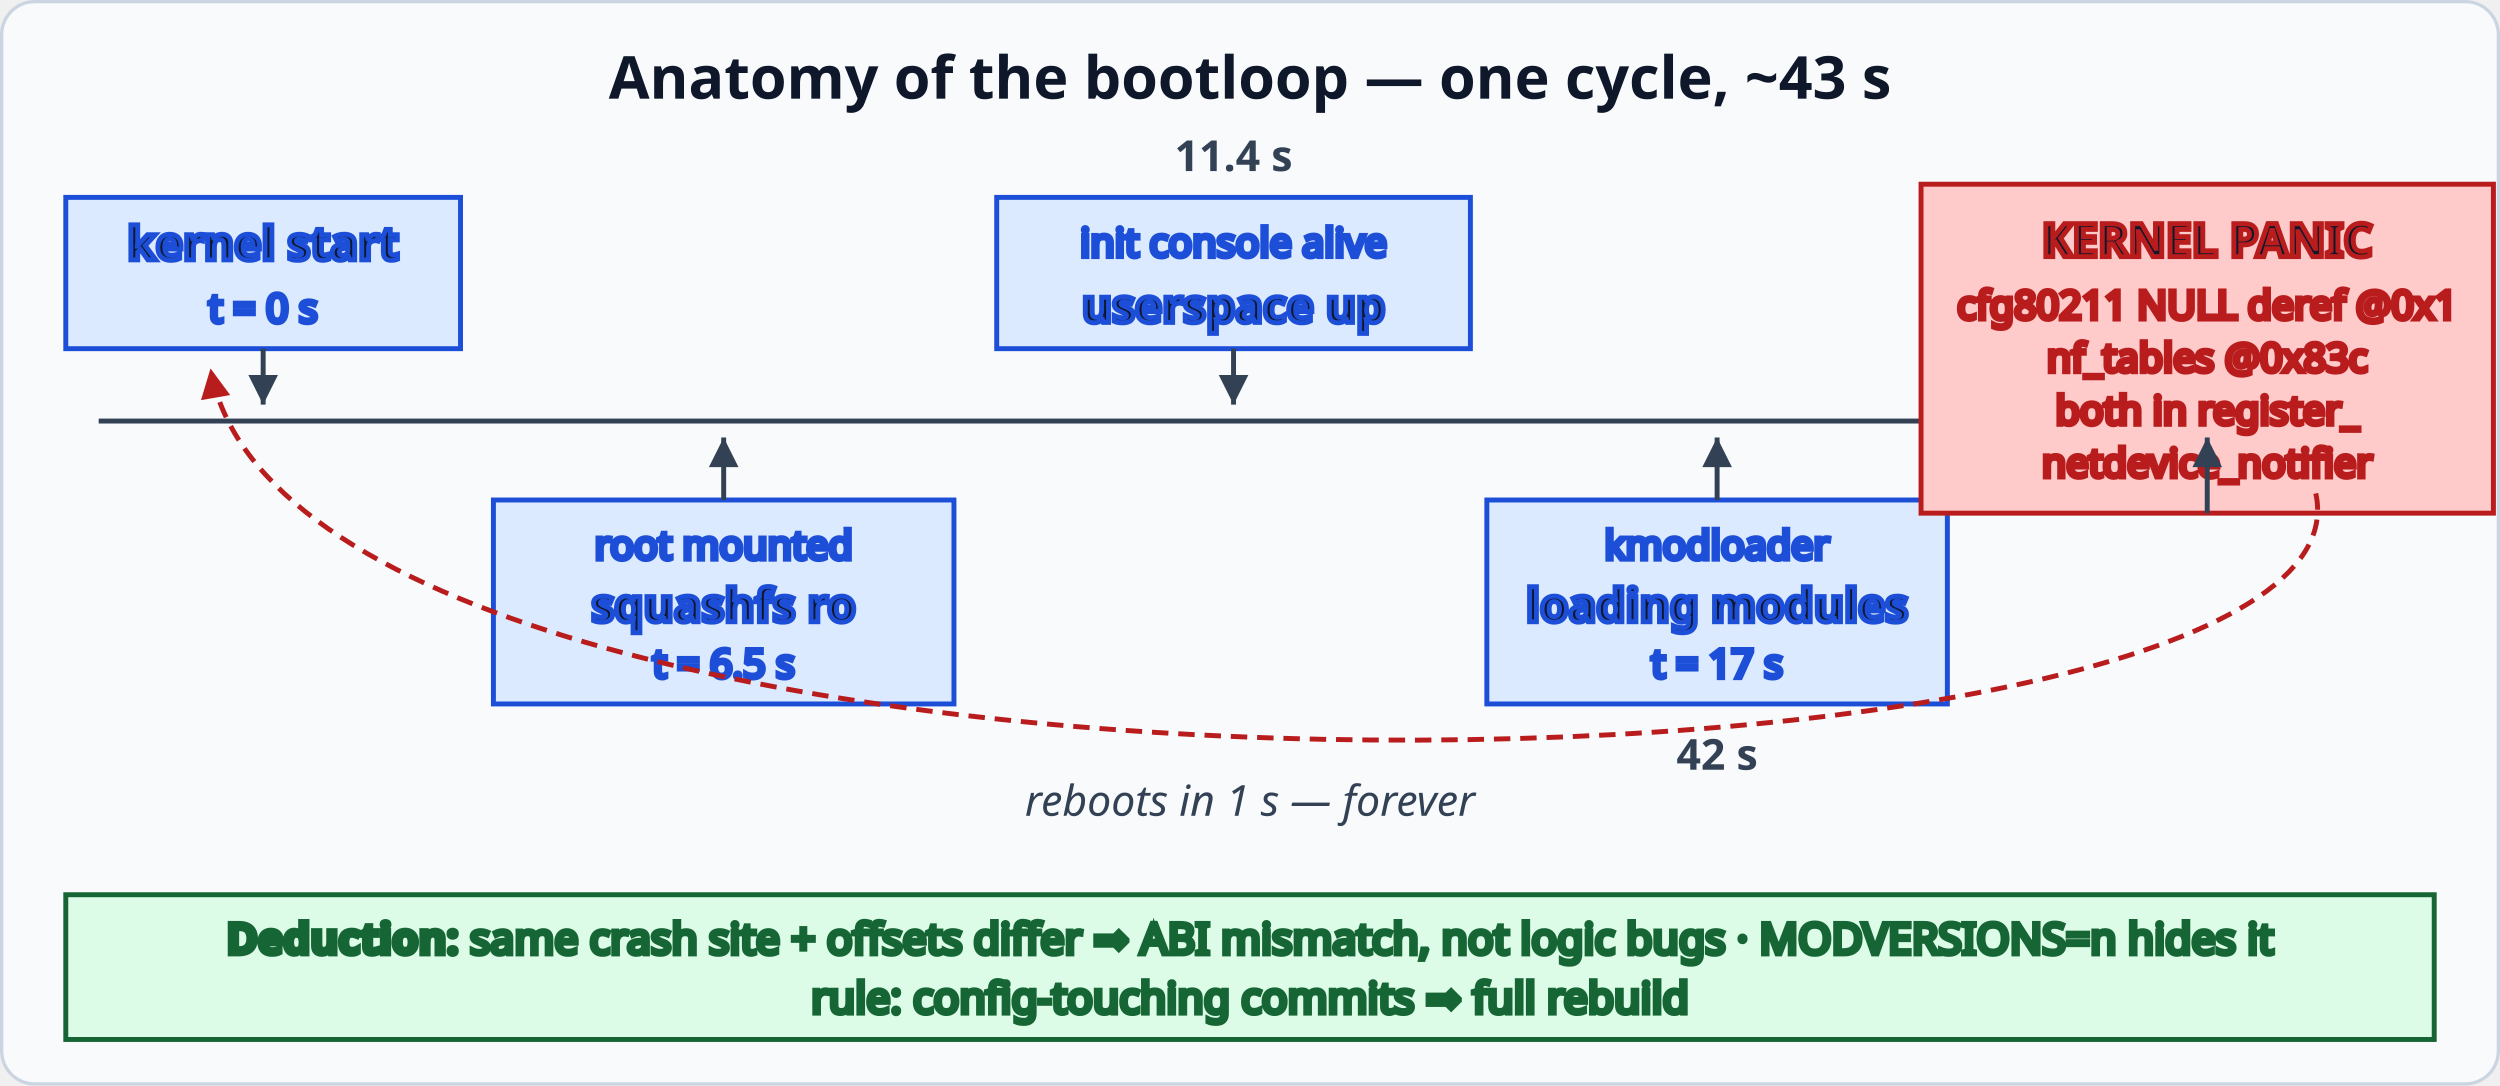
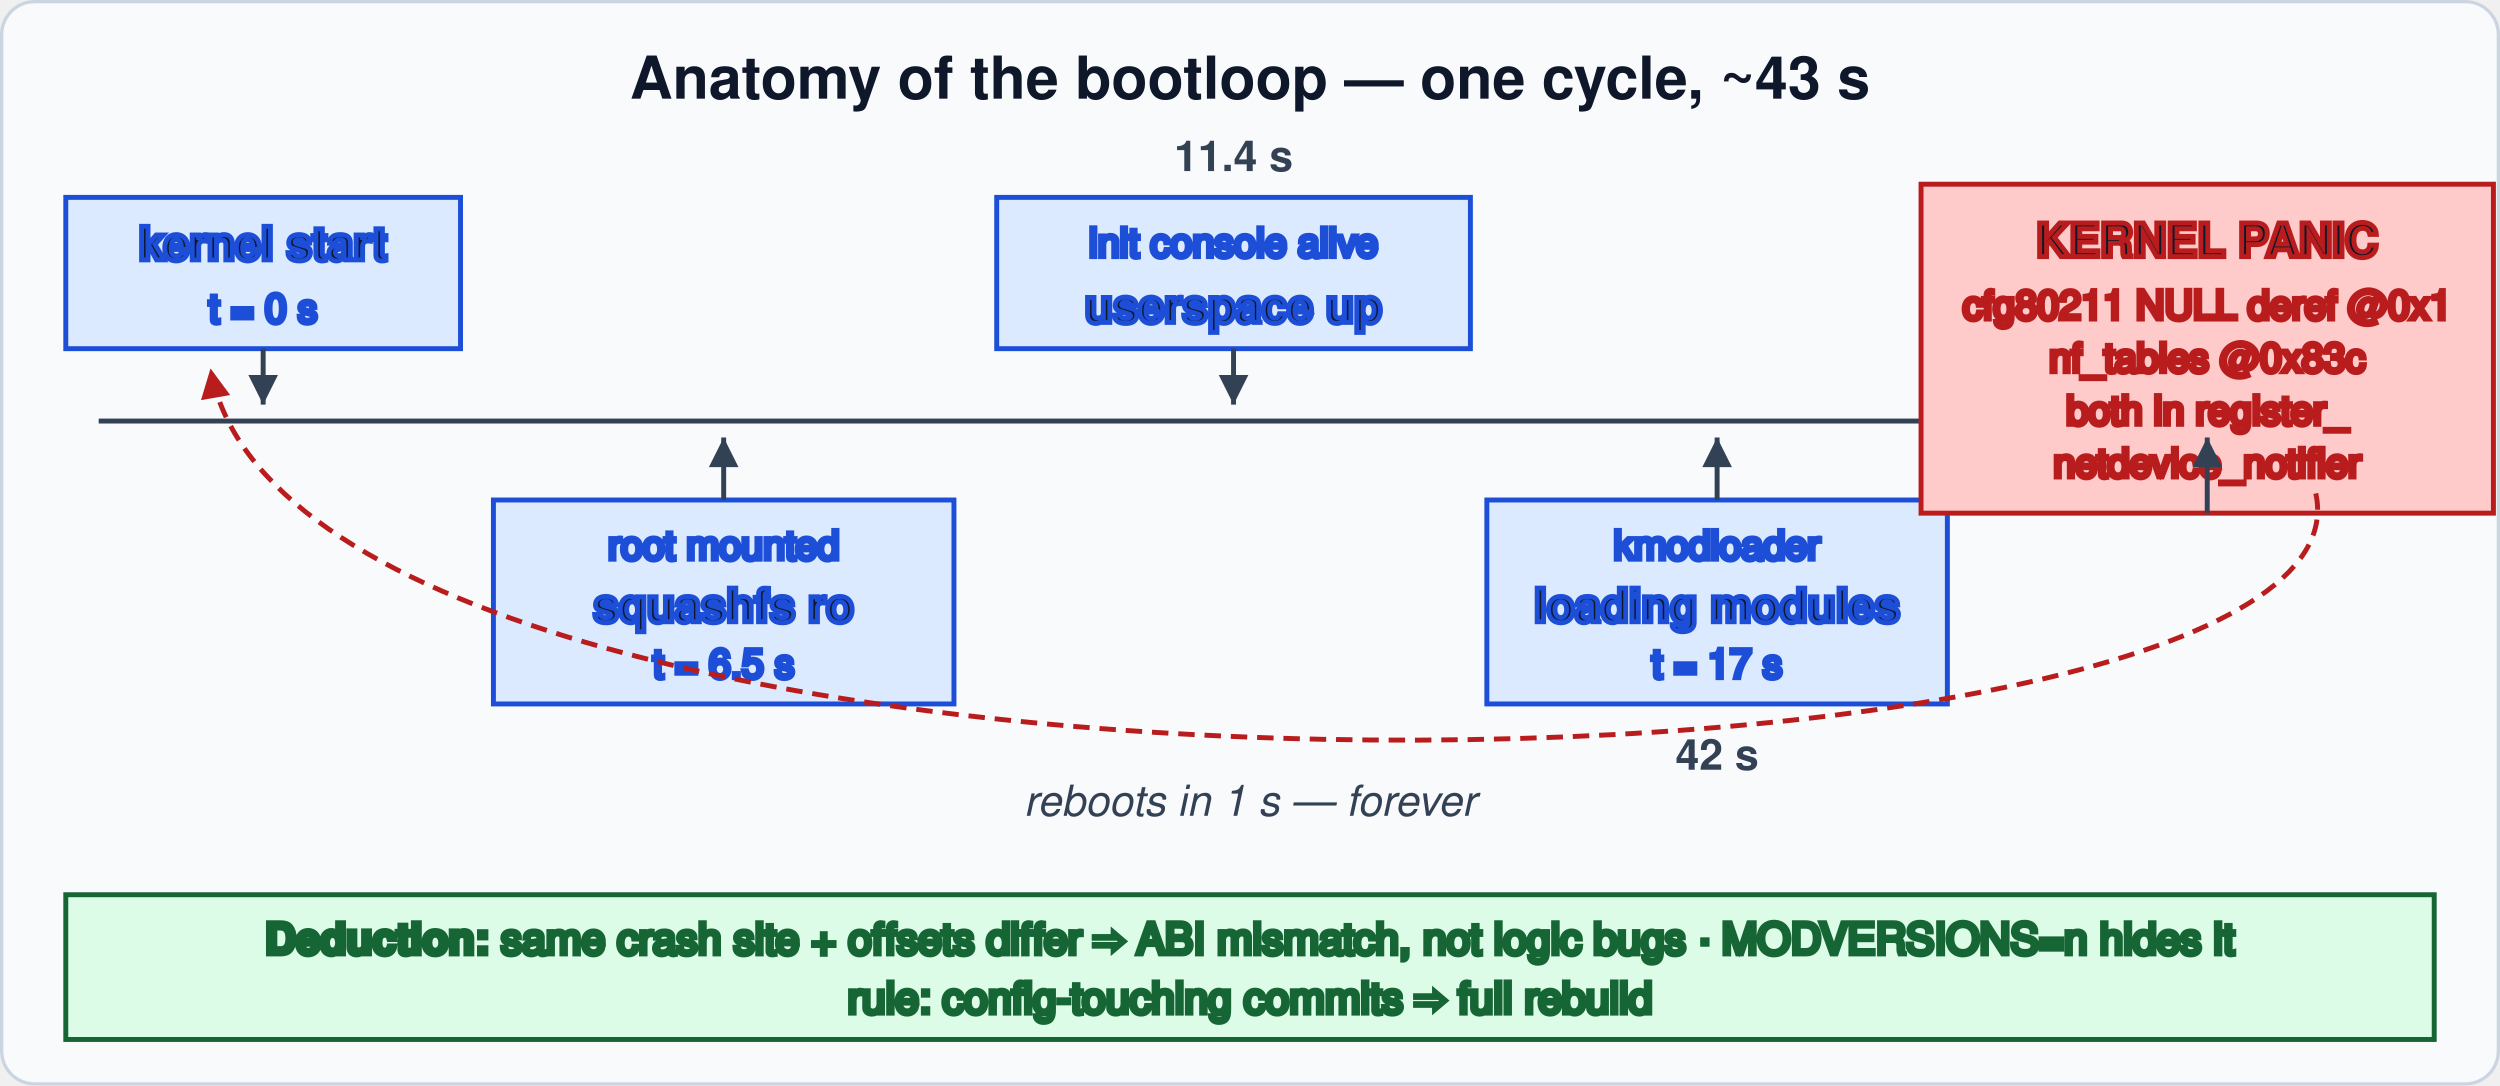
- <svg xmlns="http://www.w3.org/2000/svg" viewBox="0 0 760 330" font-family="ui-sans-serif,system-ui,sans-serif">
+ <svg xmlns="http://www.w3.org/2000/svg" viewBox="0 0 760 330" font-family="Helvetica, Arial, sans-serif">
  <rect x="0.5" y="0.5" width="759" height="329" rx="10" fill="#f8fafc" stroke="#cbd5e1" />
  <defs>
    <marker id="a" markerWidth="8" markerHeight="8" refX="6" refY="3" orient="auto">
      <path d="M0,0 L6,3 L0,6 z" fill="#334155" />
    </marker>
    <marker id="r" markerWidth="8" markerHeight="8" refX="6" refY="3" orient="auto">
      <path d="M0,0 L6,3 L0,6 z" fill="#b91c1c" />
    </marker>
  </defs>
  <style>
    .title{font-size:18px;font-weight:bold;fill:#0f172a;text-anchor:middle}
    .box{fill:#ffffff;stroke:#475569;stroke-width:1.5}
    .main{fill:#dbeafe;stroke:#1d4ed8}
    .crash{fill:#fecaca;stroke:#b91c1c}
    .lbl{font-size:14px;fill:#0f172a;text-anchor:middle;font-weight:bold}
    .sub{font-size:12px;fill:#334155;text-anchor:middle}
    .t{font-size:13px;fill:#334155;font-weight:bold;text-anchor:middle}
    .arr{stroke:#334155;stroke-width:1.5;fill:none;marker-end:url(#a)}
    .loop{stroke:#b91c1c;stroke-width:1.5;fill:none;marker-end:url(#r);stroke-dasharray:5 3}
    .ded{fill:#dcfce7;stroke:#166534;stroke-width:1.5}
    .dlbl{font-size:14px;fill:#166534;font-weight:bold;text-anchor:middle}
    .dtx{font-size:13px;fill:#334155;text-anchor:middle}
  </style>
  <text class="title" x="380" y="30">Anatomy of the bootloop — one cycle, ~43 s</text>
  <line class="arr" x1="30" y1="128" x2="725" y2="128" />
  <g class="box main">
    <rect x="20" y="60" width="120" height="46" />
    <text class="lbl" x="80" y="79">kernel start</text>
    <text class="sub" x="80" y="98">t = 0 s</text>
  </g>
  <line class="arr" x1="80" y1="106" x2="80" y2="123" />
  <g class="box main">
    <rect x="150" y="152" width="140" height="62" />
    <text class="sub" x="220" y="170">root mounted</text>
    <text class="lbl" x="220" y="189">squashfs ro</text>
    <text class="sub" x="220" y="206">t = 6.5 s</text>
  </g>
  <line class="arr" x1="220" y1="152" x2="220" y2="133" />
  <g class="box main">
    <rect x="303" y="60" width="144" height="46" />
    <text class="sub" x="375" y="78">init console alive</text>
    <text class="lbl" x="375" y="98">userspace up</text>
  </g>
  <line class="arr" x1="375" y1="106" x2="375" y2="123" />
  <text class="t" x="375" y="52">11.4 s</text>
  <g class="box main">
    <rect x="452" y="152" width="140" height="62" />
    <text class="sub" x="522" y="170">kmodloader</text>
    <text class="lbl" x="522" y="189">loading modules</text>
    <text class="sub" x="522" y="206">t = 17 s</text>
  </g>
  <line class="arr" x1="522" y1="152" x2="522" y2="133" />
  <text class="t" x="522" y="234">42 s</text>
  <g class="box crash">
    <rect x="584" y="56" width="174" height="100" />
    <text class="lbl" x="671" y="78" fill="#b91c1c">KERNEL PANIC</text>
    <text class="sub" x="671" y="97">cfg80211 NULL deref @0x1</text>
    <text class="sub" x="671" y="113">nf_tables @0x83c</text>
    <text class="sub" x="671" y="129">both in register_</text>
    <text class="sub" x="671" y="145">netdevice_notifier</text>
  </g>
  <line class="arr" x1="671" y1="156" x2="671" y2="133" />
  <path class="loop" d="M 704 150 C 726 250, 90 262, 64 112" />
  <text class="dtx" x="380" y="248" fill="#b91c1c" font-style="italic">reboots in 1 s — forever</text>
  <g class="ded">
    <rect x="20" y="272" width="720" height="44" />
    <text class="dtx" x="380" y="290">
      <tspan font-weight="bold" fill="#166534">Deduction:</tspan> same crash site + offsets differ ⇒ ABI mismatch, not logic bugs · MODVERSIONS=n hides it</text>
    <text class="dtx" x="380" y="308">rule: config-touching commits ⇒ full rebuild</text>
  </g>
</svg>
